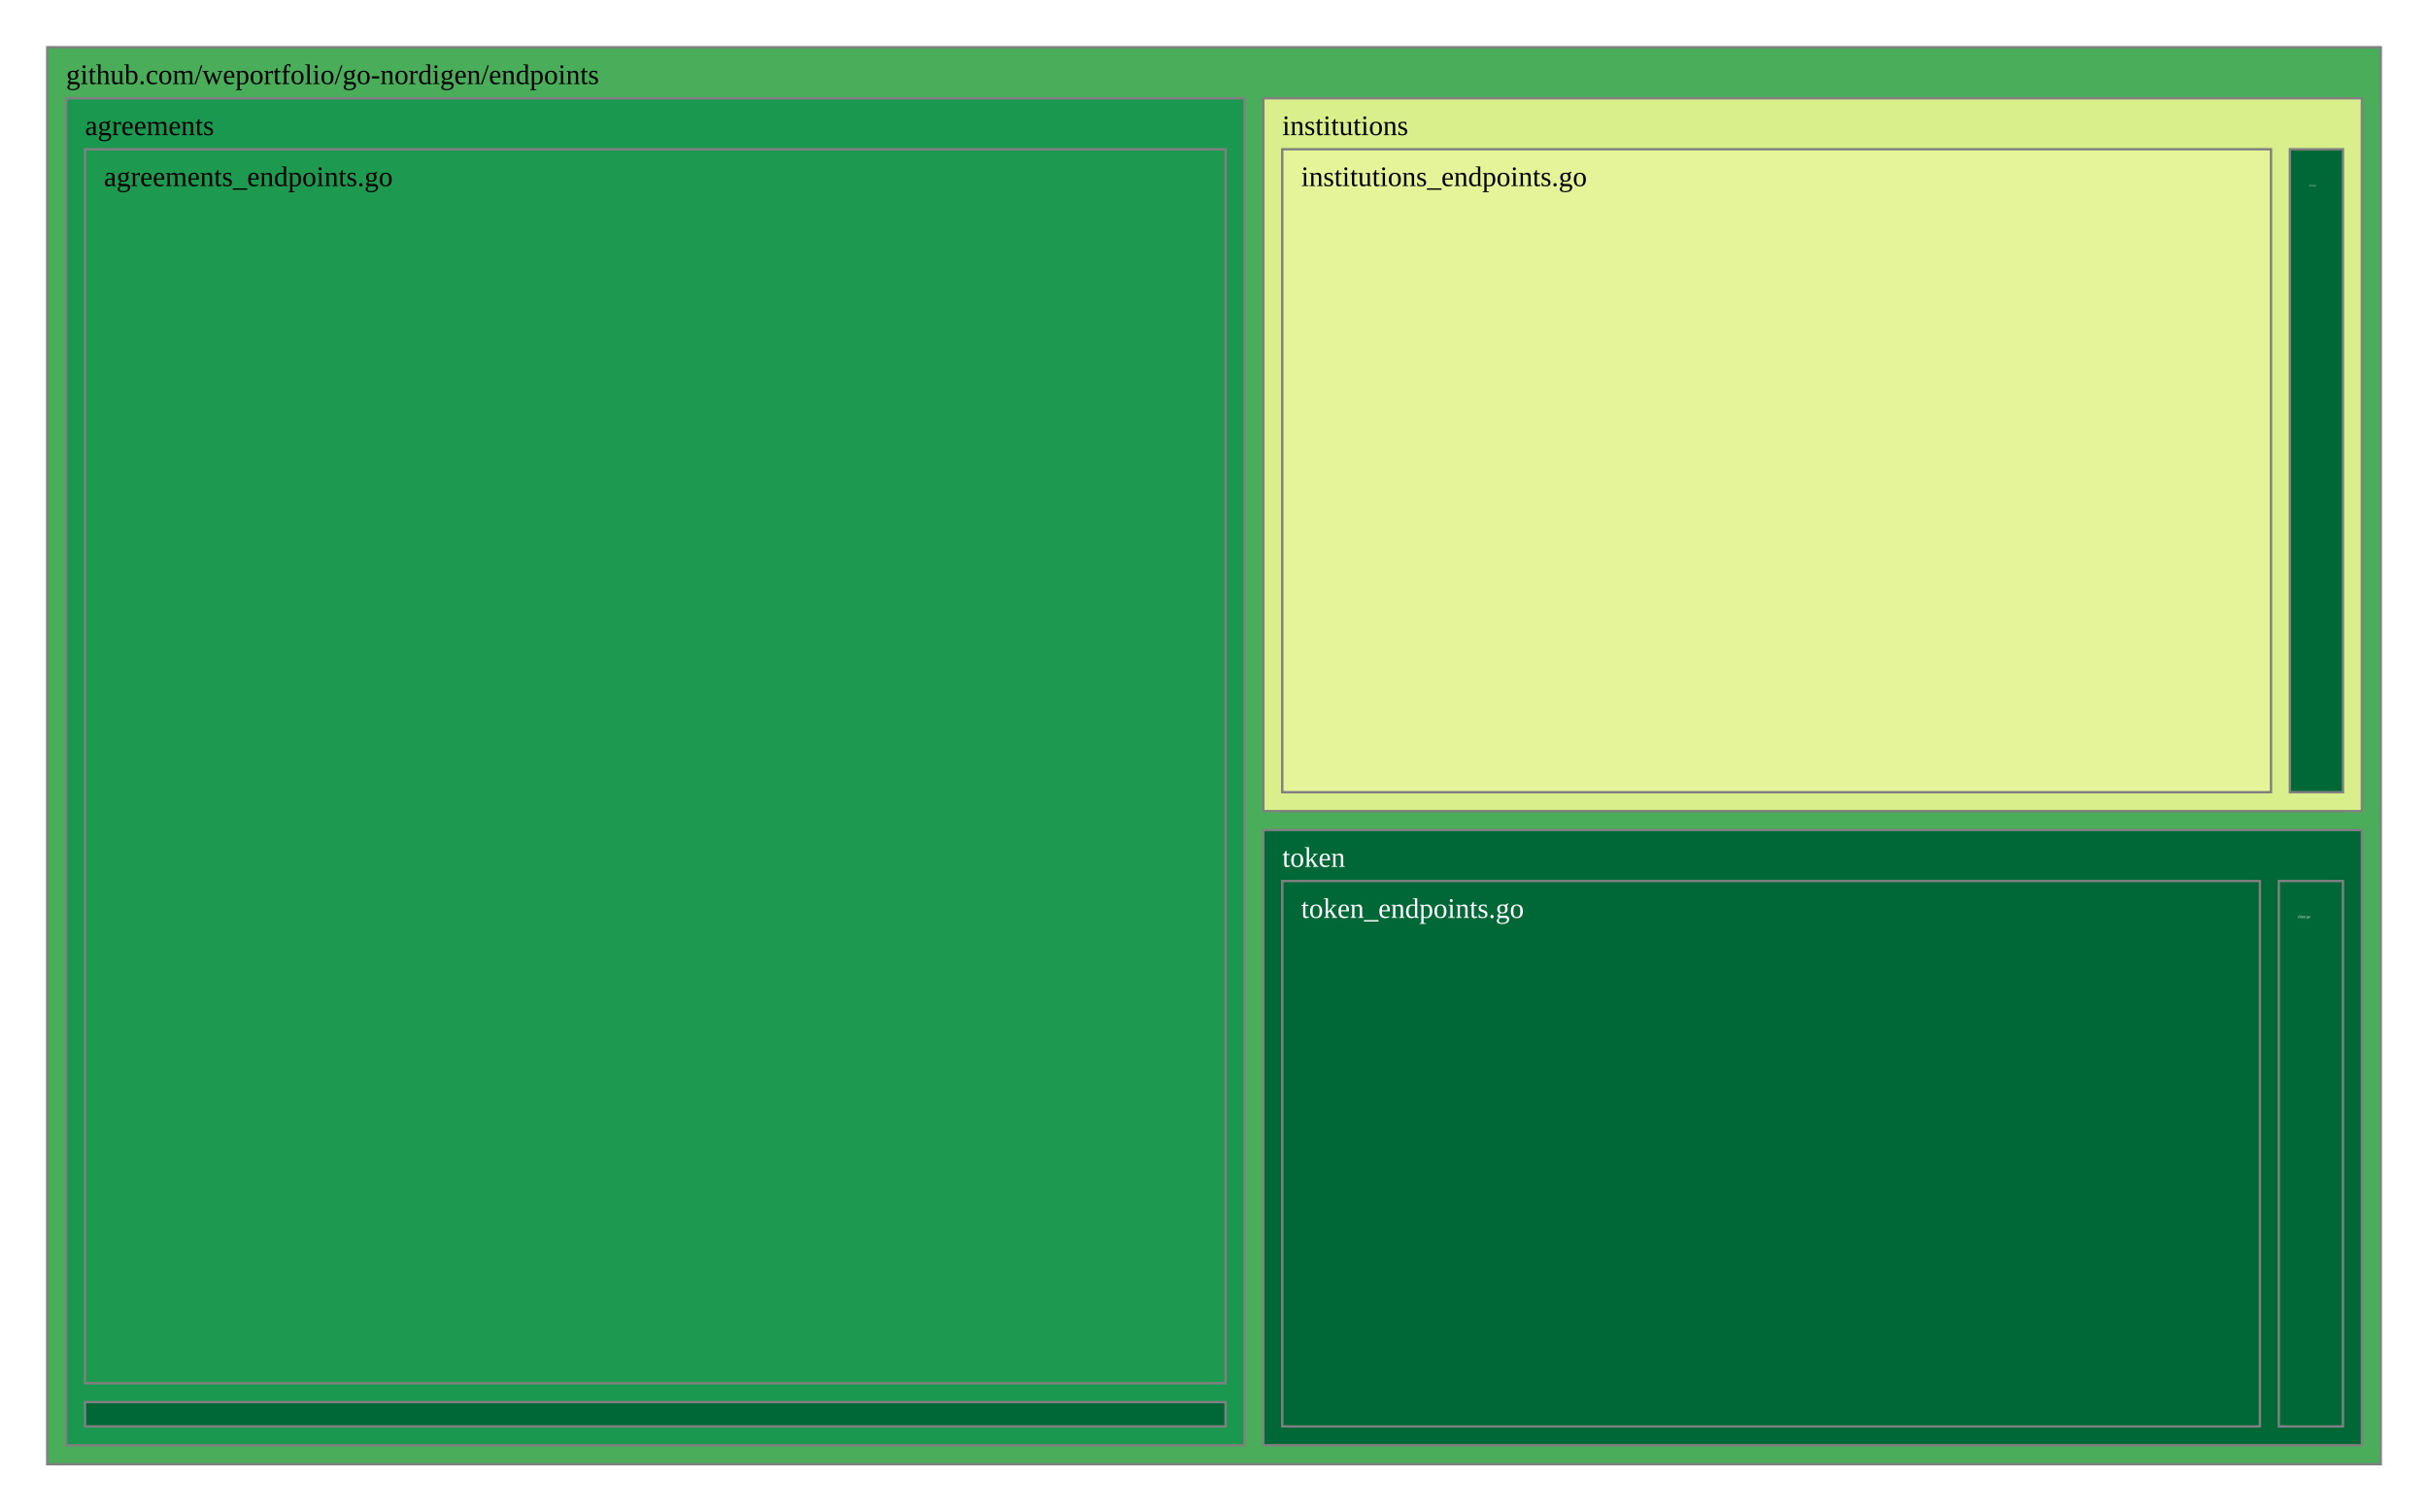
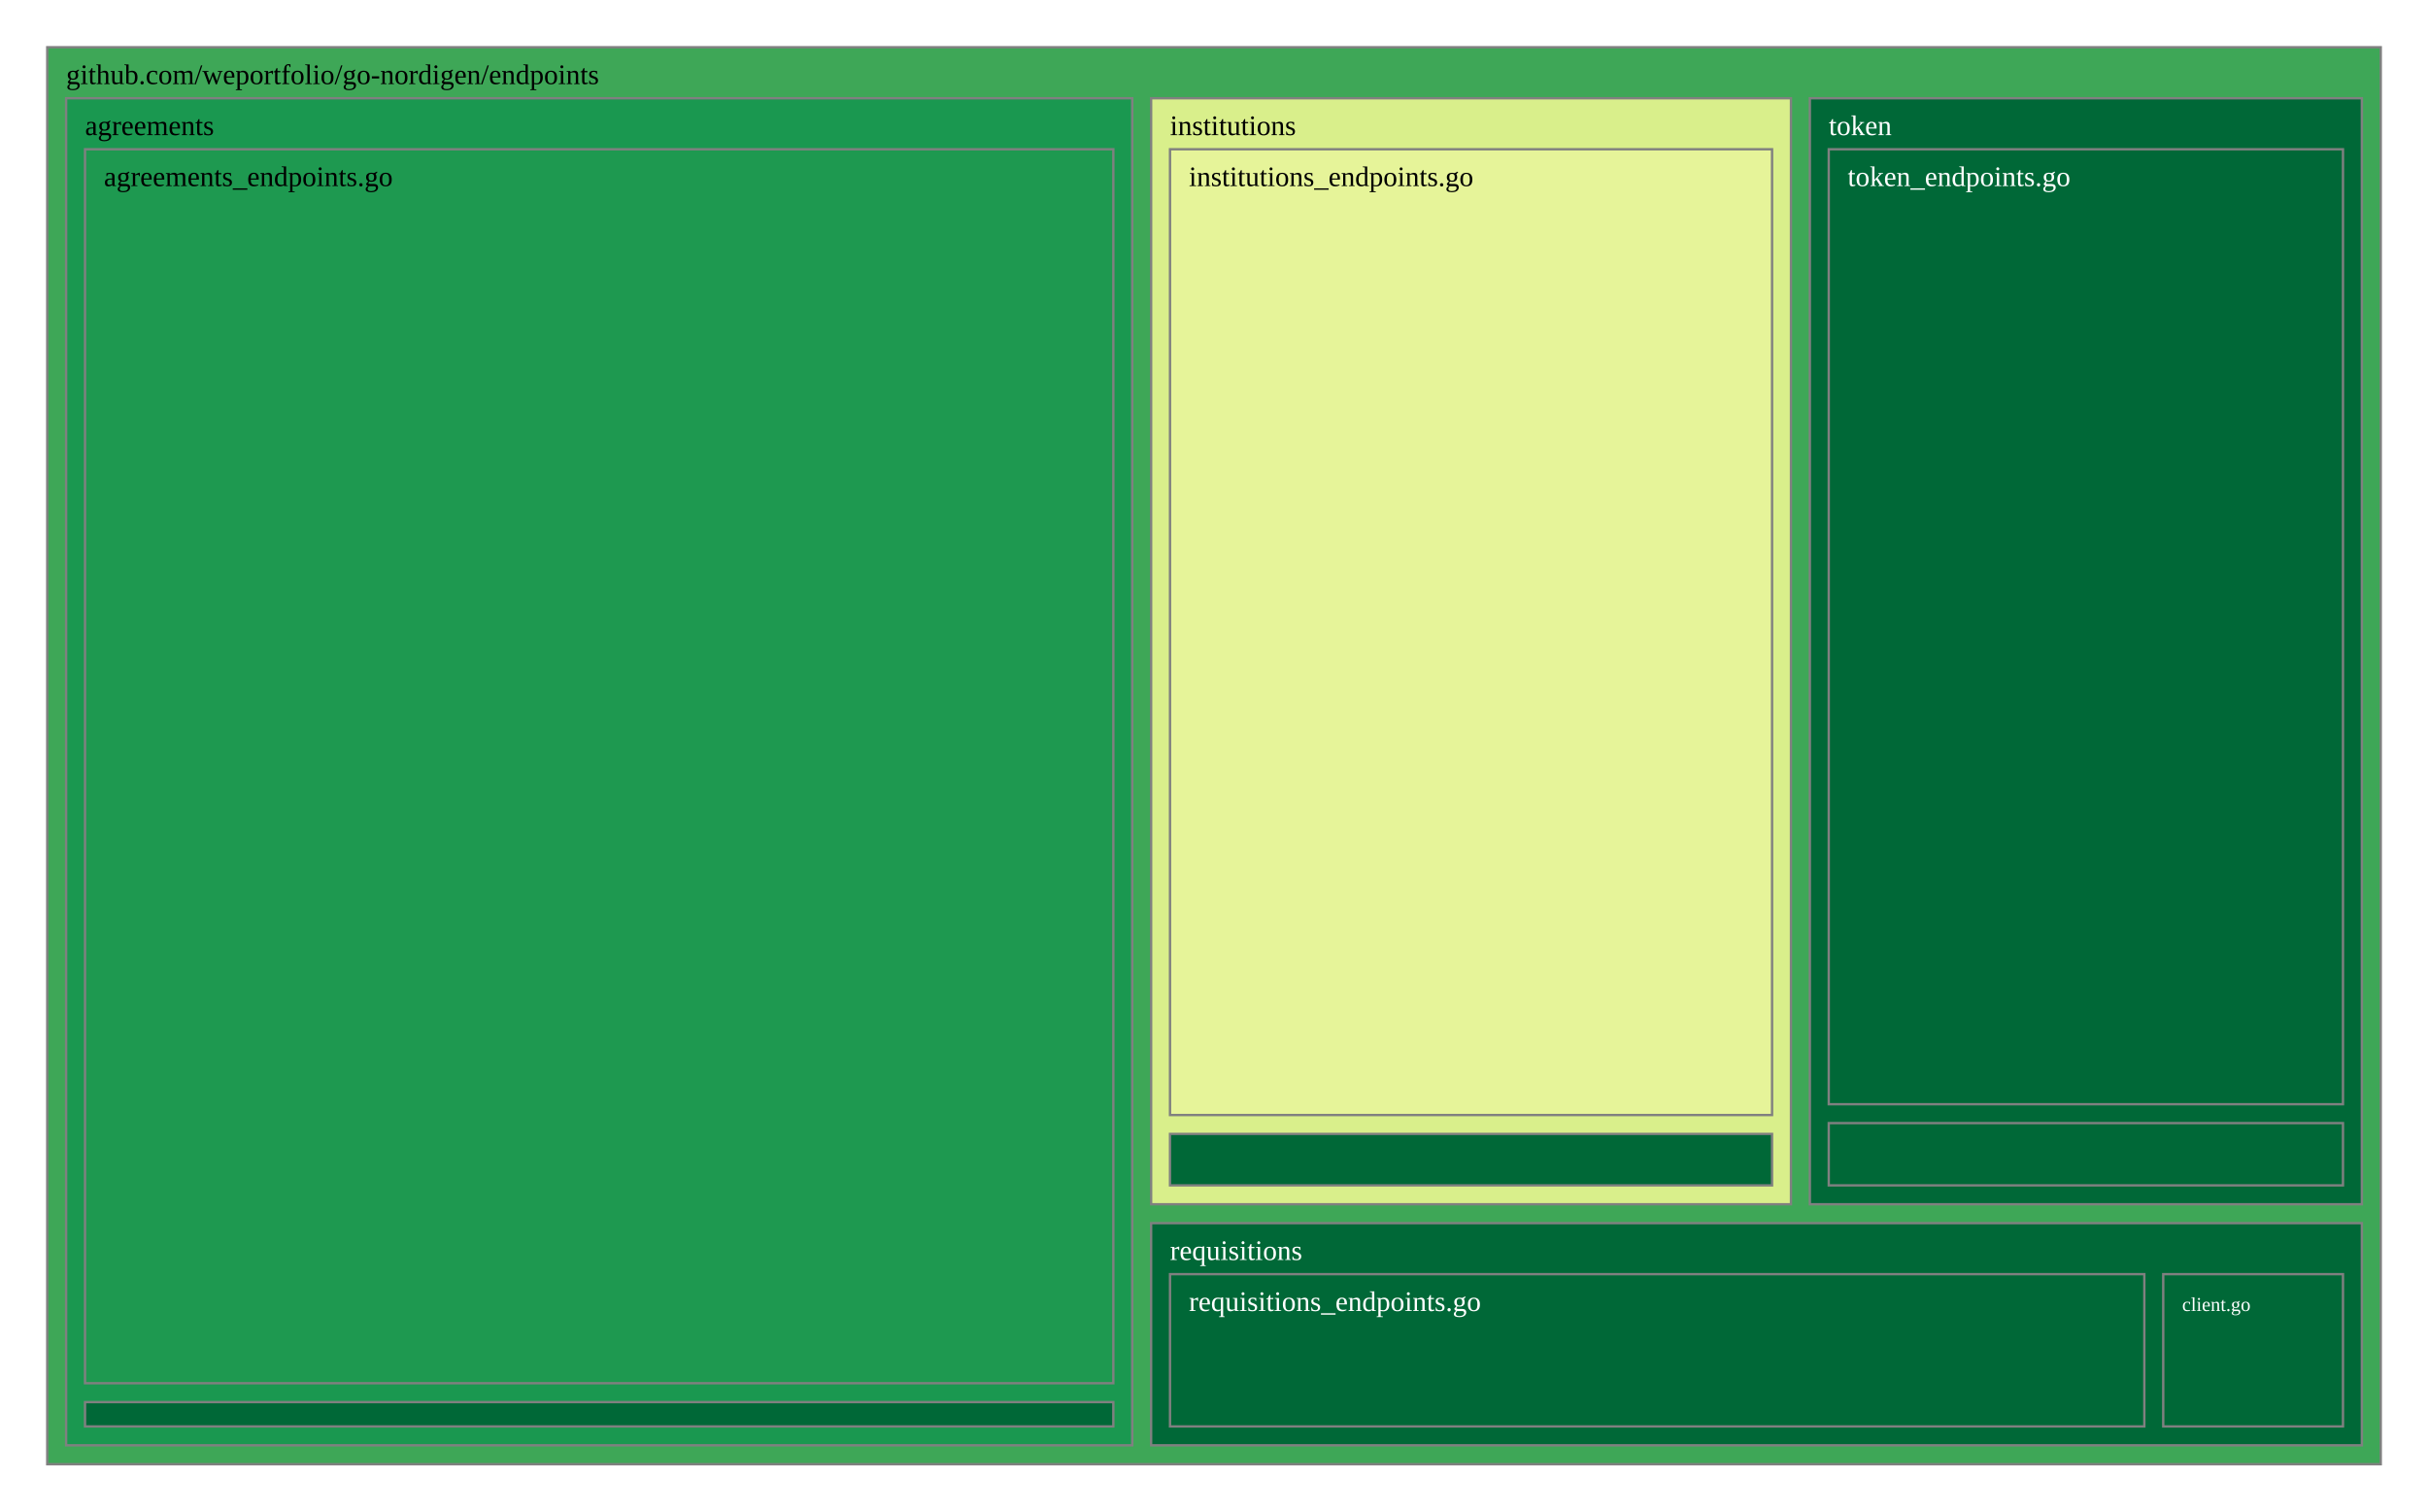
<svg xmlns="http://www.w3.org/2000/svg" viewBox="0 0 1028 640" style="background: white none repeat scroll 0% 0%;">
  <g>
-     <rect x="20" y="20" width="988" height="600" style="fill: rgba(73, 173, 90, 65535);opacity:1;fill-opacity:1;stroke:rgba(128,128,128,65535);stroke-width:1px;stroke-opacity:1;" />
+     <rect x="20" y="20" width="988" height="600" style="fill: rgba(62, 167, 87, 65535);opacity:1;fill-opacity:1;stroke:rgba(128,128,128,65535);stroke-width:1px;stroke-opacity:1;" />
    <text data-notex="1" text-anchor="start" transform="translate(28,35.6) scale(1)" style="font-family: Open Sans, verdana, arial, sans-serif !important; font-size: 12px; fill: rgb(0, 0, 0, 65535); fill-opacity: 1; white-space: pre;" data-math="N">github.com/weportfolio/go-nordigen/endpoints</text>
  </g>
  <g>
-     <rect x="28" y="41.6" width="498.897" height="570.4" style="fill: rgba(26, 152, 80, 65535);opacity:1;fill-opacity:1;stroke:rgba(128,128,128,65535);stroke-width:1px;stroke-opacity:1;" />
+     <rect x="28" y="41.6" width="451.375" height="570.4" style="fill: rgba(26, 152, 80, 65535);opacity:1;fill-opacity:1;stroke:rgba(128,128,128,65535);stroke-width:1px;stroke-opacity:1;" />
    <text data-notex="1" text-anchor="start" transform="translate(36,57.2) scale(1)" style="font-family: Open Sans, verdana, arial, sans-serif !important; font-size: 12px; fill: rgb(0, 0, 0, 65535); fill-opacity: 1; white-space: pre;" data-math="N">agreements</text>
  </g>
  <g>
-     <rect x="534.897" y="41.6" width="465.103" height="301.857" style="fill: rgba(217, 239, 139, 65535);opacity:1;fill-opacity:1;stroke:rgba(128,128,128,65535);stroke-width:1px;stroke-opacity:1;" />
-     <text data-notex="1" text-anchor="start" transform="translate(542.8966,57.2) scale(1)" style="font-family: Open Sans, verdana, arial, sans-serif !important; font-size: 12px; fill: rgb(0, 0, 0, 65535); fill-opacity: 1; white-space: pre;" data-math="N">institutions</text>
+     <rect x="487.375" y="41.6" width="270.906" height="468.329" style="fill: rgba(217, 239, 139, 65535);opacity:1;fill-opacity:1;stroke:rgba(128,128,128,65535);stroke-width:1px;stroke-opacity:1;" />
+     <text data-notex="1" text-anchor="start" transform="translate(495.375,57.2) scale(1)" style="font-family: Open Sans, verdana, arial, sans-serif !important; font-size: 12px; fill: rgb(0, 0, 0, 65535); fill-opacity: 1; white-space: pre;" data-math="N">institutions</text>
  </g>
  <g>
-     <rect x="534.897" y="351.457" width="465.103" height="260.543" style="fill: rgba(0, 104, 55, 65535);opacity:1;fill-opacity:1;stroke:rgba(128,128,128,65535);stroke-width:1px;stroke-opacity:1;" />
-     <text data-notex="1" text-anchor="start" transform="translate(542.8966,367.0571) scale(1)" style="font-family: Open Sans, verdana, arial, sans-serif !important; font-size: 12px; fill: rgb(255, 255, 255, 65535); fill-opacity: 1; white-space: pre;" data-math="N">token</text>
+     <rect x="487.375" y="517.929" width="512.625" height="94.071" style="fill: rgba(0, 104, 55, 65535);opacity:1;fill-opacity:1;stroke:rgba(128,128,128,65535);stroke-width:1px;stroke-opacity:1;" />
+     <text data-notex="1" text-anchor="start" transform="translate(495.375,533.5294) scale(1)" style="font-family: Open Sans, verdana, arial, sans-serif !important; font-size: 12px; fill: rgb(255, 255, 255, 65535); fill-opacity: 1; white-space: pre;" data-math="N">requisitions</text>
  </g>
  <g>
-     <rect x="36" y="63.2" width="482.897" height="522.507" style="fill: rgba(30, 153, 80, 65535);opacity:1;fill-opacity:1;stroke:rgba(128,128,128,65535);stroke-width:1px;stroke-opacity:1;" />
+     <rect x="766.281" y="41.6" width="233.719" height="468.329" style="fill: rgba(0, 104, 55, 65535);opacity:1;fill-opacity:1;stroke:rgba(128,128,128,65535);stroke-width:1px;stroke-opacity:1;" />
+     <text data-notex="1" text-anchor="start" transform="translate(774.2812,57.2) scale(1)" style="font-family: Open Sans, verdana, arial, sans-serif !important; font-size: 12px; fill: rgb(255, 255, 255, 65535); fill-opacity: 1; white-space: pre;" data-math="N">token</text>
+   </g>
+   <g>
+     <rect x="36" y="63.2" width="435.375" height="522.507" style="fill: rgba(30, 153, 80, 65535);opacity:1;fill-opacity:1;stroke:rgba(128,128,128,65535);stroke-width:1px;stroke-opacity:1;" />
    <text data-notex="1" text-anchor="start" transform="translate(44,78.8) scale(1)" style="font-family: Open Sans, verdana, arial, sans-serif !important; font-size: 12px; fill: rgb(0, 0, 0, 65535); fill-opacity: 1; white-space: pre;" data-math="N">agreements_endpoints.go</text>
  </g>
  <g>
-     <rect x="36" y="593.707" width="482.897" height="10.293" style="fill: rgba(0, 104, 55, 65535);opacity:1;fill-opacity:1;stroke:rgba(128,128,128,65535);stroke-width:1px;stroke-opacity:1;" />
+     <rect x="36" y="593.707" width="435.375" height="10.293" style="fill: rgba(0, 104, 55, 65535);opacity:1;fill-opacity:1;stroke:rgba(128,128,128,65535);stroke-width:1px;stroke-opacity:1;" />
  </g>
  <g>
-     <rect x="969.526" y="63.2" width="22.474" height="272.257" style="fill: rgba(0, 104, 55, 65535);opacity:1;fill-opacity:1;stroke:rgba(128,128,128,65535);stroke-width:1px;stroke-opacity:1;" />
-     <text data-notex="1" text-anchor="start" transform="translate(977.5264,78.8) scale(0.074926)" style="font-family: Open Sans, verdana, arial, sans-serif !important; font-size: 12px; fill: rgb(255, 255, 255, 65535); fill-opacity: 1; white-space: pre;" data-math="N">client.go</text>
+     <rect x="495.375" y="480.147" width="254.906" height="21.782" style="fill: rgba(0, 104, 55, 65535);opacity:1;fill-opacity:1;stroke:rgba(128,128,128,65535);stroke-width:1px;stroke-opacity:1;" />
  </g>
  <g>
-     <rect x="542.897" y="63.2" width="418.63" height="272.257" style="fill: rgba(230, 244, 153, 65535);opacity:1;fill-opacity:1;stroke:rgba(128,128,128,65535);stroke-width:1px;stroke-opacity:1;" />
-     <text data-notex="1" text-anchor="start" transform="translate(550.8966,78.8) scale(1)" style="font-family: Open Sans, verdana, arial, sans-serif !important; font-size: 12px; fill: rgb(0, 0, 0, 65535); fill-opacity: 1; white-space: pre;" data-math="N">institutions_endpoints.go</text>
+     <rect x="495.375" y="63.2" width="254.906" height="408.947" style="fill: rgba(230, 244, 153, 65535);opacity:1;fill-opacity:1;stroke:rgba(128,128,128,65535);stroke-width:1px;stroke-opacity:1;" />
+     <text data-notex="1" text-anchor="start" transform="translate(503.375,78.8) scale(0.995443)" style="font-family: Open Sans, verdana, arial, sans-serif !important; font-size: 12px; fill: rgb(0, 0, 0, 65535); fill-opacity: 1; white-space: pre;" data-math="N">institutions_endpoints.go</text>
  </g>
  <g>
-     <rect x="964.838" y="373.057" width="27.162" height="230.943" style="fill: rgba(0, 104, 55, 65535);opacity:1;fill-opacity:1;stroke:rgba(128,128,128,65535);stroke-width:1px;stroke-opacity:1;" />
-     <text data-notex="1" text-anchor="start" transform="translate(972.8382,388.6571) scale(0.129188)" style="font-family: Open Sans, verdana, arial, sans-serif !important; font-size: 12px; fill: rgb(255, 255, 255, 65535); fill-opacity: 1; white-space: pre;" data-math="N">client.go</text>
+     <rect x="915.896" y="539.529" width="76.104" height="64.471" style="fill: rgba(0, 104, 55, 65535);opacity:1;fill-opacity:1;stroke:rgba(128,128,128,65535);stroke-width:1px;stroke-opacity:1;" />
+     <text data-notex="1" text-anchor="start" transform="translate(923.8958,555.1294) scale(0.69565)" style="font-family: Open Sans, verdana, arial, sans-serif !important; font-size: 12px; fill: rgb(255, 255, 255, 65535); fill-opacity: 1; white-space: pre;" data-math="N">client.go</text>
  </g>
  <g>
-     <rect x="542.897" y="373.057" width="413.942" height="230.943" style="fill: rgba(0, 104, 55, 65535);opacity:1;fill-opacity:1;stroke:rgba(128,128,128,65535);stroke-width:1px;stroke-opacity:1;" />
-     <text data-notex="1" text-anchor="start" transform="translate(550.8966,388.6571) scale(1)" style="font-family: Open Sans, verdana, arial, sans-serif !important; font-size: 12px; fill: rgb(255, 255, 255, 65535); fill-opacity: 1; white-space: pre;" data-math="N">token_endpoints.go</text>
+     <rect x="495.375" y="539.529" width="412.521" height="64.471" style="fill: rgba(0, 104, 55, 65535);opacity:1;fill-opacity:1;stroke:rgba(128,128,128,65535);stroke-width:1px;stroke-opacity:1;" />
+     <text data-notex="1" text-anchor="start" transform="translate(503.375,555.1294) scale(1)" style="font-family: Open Sans, verdana, arial, sans-serif !important; font-size: 12px; fill: rgb(255, 255, 255, 65535); fill-opacity: 1; white-space: pre;" data-math="N">requisitions_endpoints.go</text>
+   </g>
+   <g>
+     <rect x="774.281" y="475.566" width="217.719" height="26.364" style="fill: rgba(0, 104, 55, 65535);opacity:1;fill-opacity:1;stroke:rgba(128,128,128,65535);stroke-width:1px;stroke-opacity:1;" />
+   </g>
+   <g>
+     <rect x="774.281" y="63.2" width="217.719" height="404.366" style="fill: rgba(0, 104, 55, 65535);opacity:1;fill-opacity:1;stroke:rgba(128,128,128,65535);stroke-width:1px;stroke-opacity:1;" />
+     <text data-notex="1" text-anchor="start" transform="translate(782.2812,78.8) scale(1)" style="font-family: Open Sans, verdana, arial, sans-serif !important; font-size: 12px; fill: rgb(255, 255, 255, 65535); fill-opacity: 1; white-space: pre;" data-math="N">token_endpoints.go</text>
  </g>
</svg>
